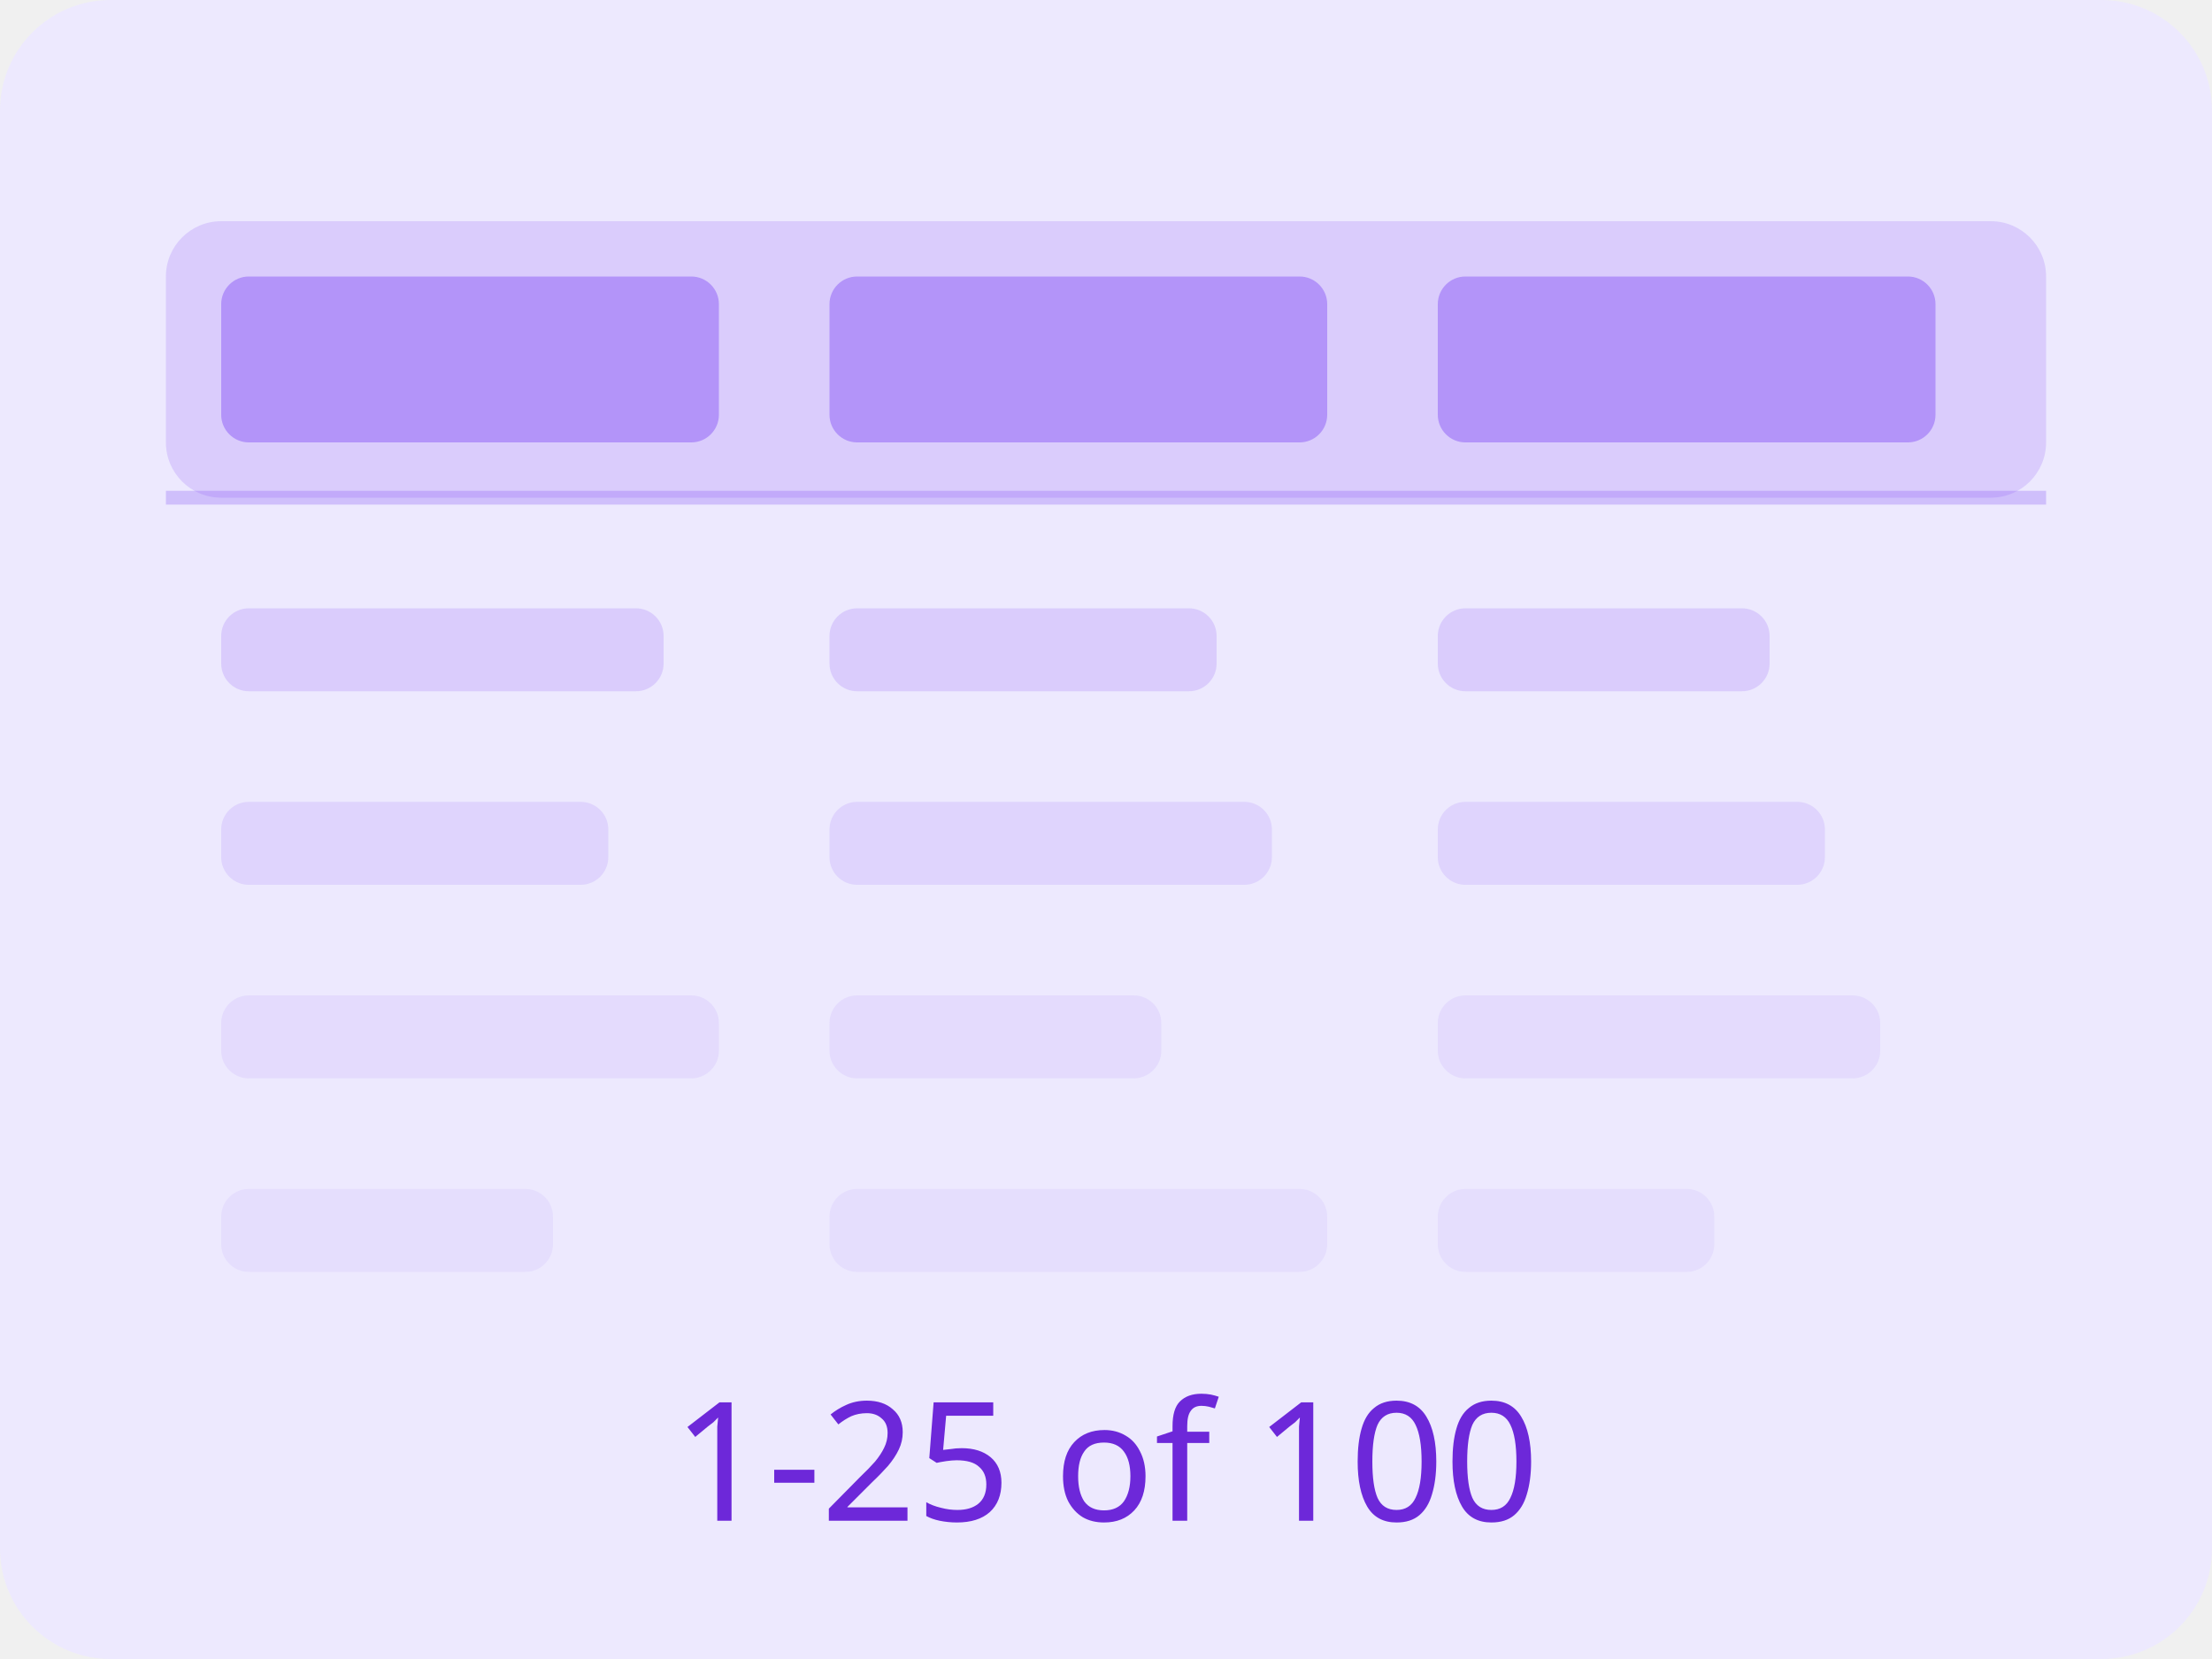
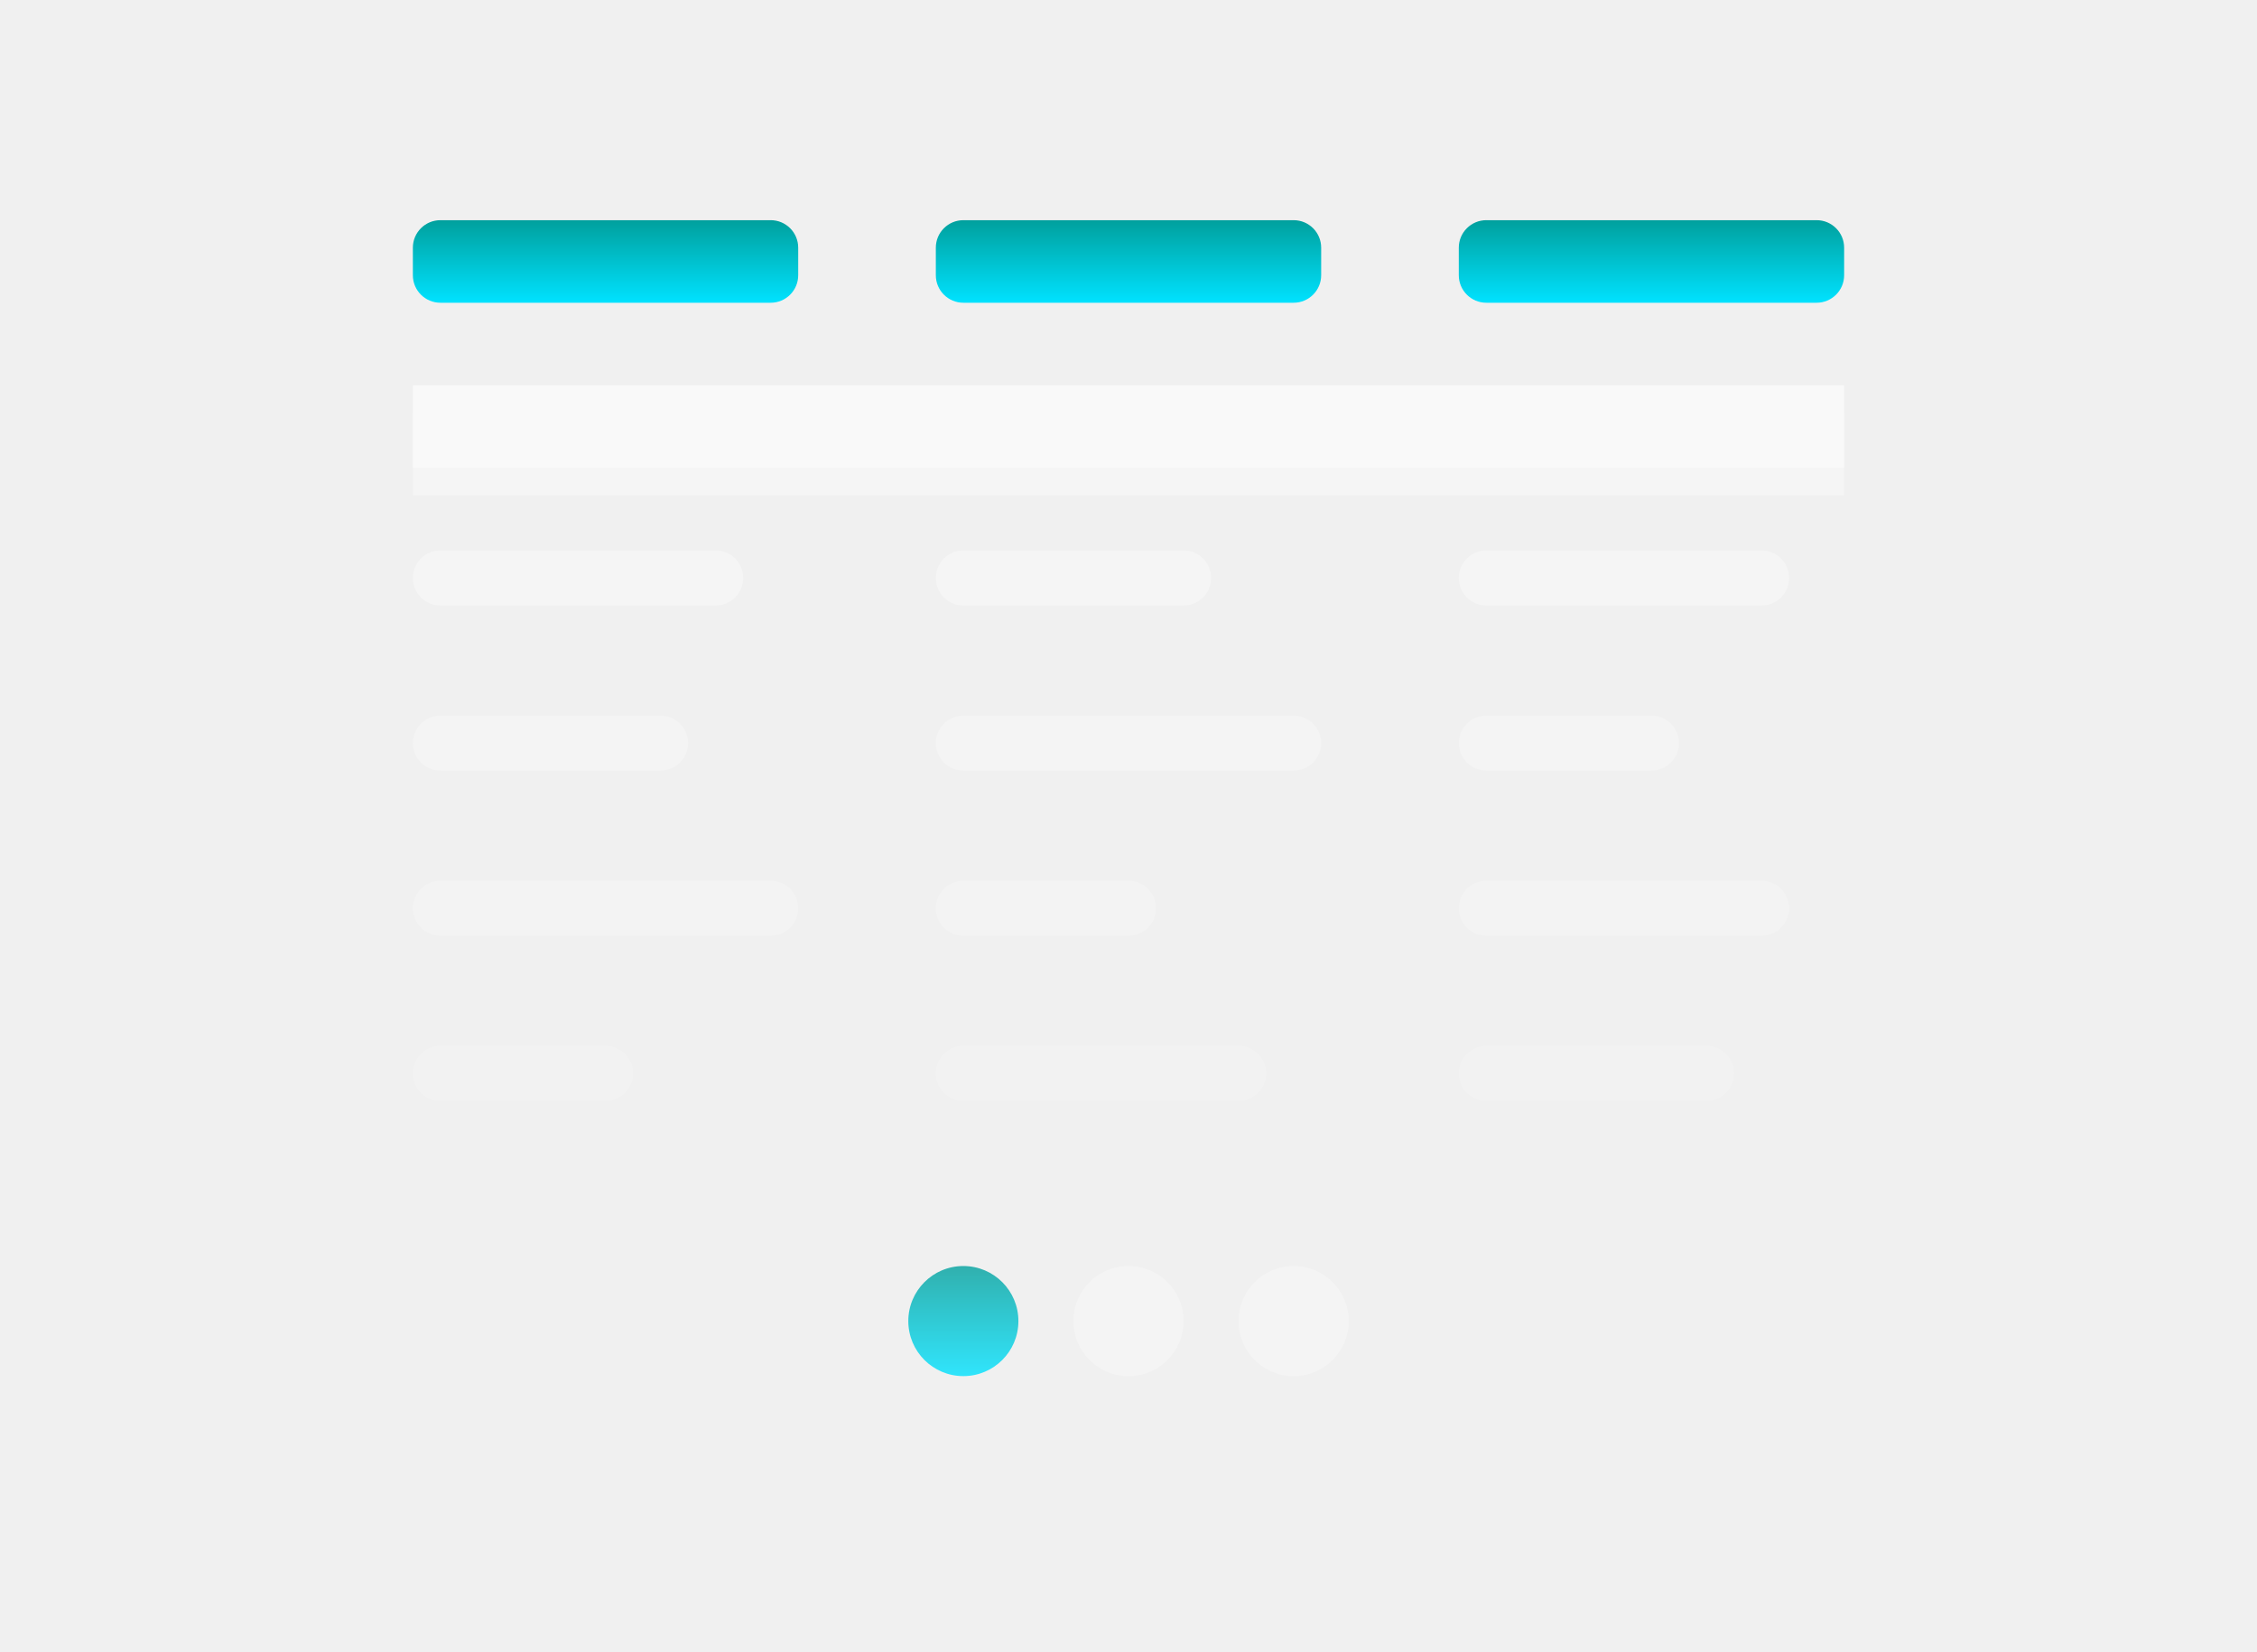
- <svg xmlns="http://www.w3.org/2000/svg" width="80" height="60" viewBox="0 0 80 60">
-   <rect width="80" height="60" rx="4" fill="#ede9fe" />
-   <rect x="6" y="8" width="68" height="10" rx="2" fill="#8B5CF6" opacity="0.2" />
-   <rect x="8" y="10" width="18" height="6" rx="1" fill="#8B5CF6" opacity="0.5" />
-   <rect x="30" y="10" width="18" height="6" rx="1" fill="#8B5CF6" opacity="0.5" />
-   <rect x="52" y="10" width="18" height="6" rx="1" fill="#8B5CF6" opacity="0.5" />
-   <rect x="8" y="22" width="16" height="3" rx="1" fill="#8B5CF6" opacity="0.2" />
-   <rect x="30" y="22" width="14" height="3" rx="1" fill="#8B5CF6" opacity="0.2" />
-   <rect x="52" y="22" width="12" height="3" rx="1" fill="#8B5CF6" opacity="0.2" />
-   <rect x="8" y="29" width="14" height="3" rx="1" fill="#8B5CF6" opacity="0.15" />
-   <rect x="30" y="29" width="16" height="3" rx="1" fill="#8B5CF6" opacity="0.15" />
-   <rect x="52" y="29" width="14" height="3" rx="1" fill="#8B5CF6" opacity="0.15" />
-   <rect x="8" y="36" width="18" height="3" rx="1" fill="#8B5CF6" opacity="0.1" />
-   <rect x="30" y="36" width="12" height="3" rx="1" fill="#8B5CF6" opacity="0.1" />
-   <rect x="52" y="36" width="16" height="3" rx="1" fill="#8B5CF6" opacity="0.1" />
-   <rect x="8" y="43" width="12" height="3" rx="1" fill="#8B5CF6" opacity="0.08" />
-   <rect x="30" y="43" width="18" height="3" rx="1" fill="#8B5CF6" opacity="0.08" />
-   <rect x="52" y="43" width="10" height="3" rx="1" fill="#8B5CF6" opacity="0.08" />
-   <line x1="6" y1="18" x2="74" y2="18" stroke="#8B5CF6" stroke-width="0.5" opacity="0.3" />
-   <text x="40" y="55" text-anchor="middle" font-family="sans-serif" font-size="6" fill="#6d28d9">1-25 of 100</text>
+ <svg xmlns="http://www.w3.org/2000/svg" xmlns:xlink="http://www.w3.org/1999/xlink" width="82" height="60" viewBox="0 0 82 60">
+   <defs>
+     <linearGradient id="linearGradient-1" x1="50%" x2="50%" y1="0%" y2="100%">
+       <stop offset="0%" stop-color="#00A09D" />
+       <stop offset="100%" stop-color="#00E2FF" />
+     </linearGradient>
+     <path id="path-2" d="M0 0h52v3H0z" />
+     <filter id="filter-3" width="101.9%" height="200%" x="-1%" y="-16.7%" filterUnits="objectBoundingBox">
+       <feOffset dy="1" in="SourceAlpha" result="shadowOffsetOuter1" />
+       <feComposite in="shadowOffsetOuter1" in2="SourceAlpha" operator="out" result="shadowOffsetOuter1" />
+       <feColorMatrix in="shadowOffsetOuter1" values="0 0 0 0 1   0 0 0 0 1   0 0 0 0 1  0 0 0 0.3 0" />
+     </filter>
+   </defs>
+   <g fill="none" fill-rule="evenodd" class="snippets_thumbs">
+     <g class="s_woow_data_table">
+       <rect width="82" height="60" class="bg" />
+       <g class="group" transform="translate(15 8)">
+         <rect width="14" height="3" x="0" y="0" fill="url(#linearGradient-1)" rx="1" />
+         <rect width="14" height="3" x="19" y="0" fill="url(#linearGradient-1)" rx="1" />
+         <rect width="14" height="3" x="38" y="0" fill="url(#linearGradient-1)" rx="1" />
+         <g class="separator" transform="translate(0 6)">
+           <use fill="#000" filter="url(#filter-3)" xlink:href="#path-2" />
+           <use fill="#FFF" fill-opacity=".6" xlink:href="#path-2" />
+         </g>
+         <rect width="12" height="2" x="0" y="12" fill="#FFF" fill-opacity=".35" rx="1" />
+         <rect width="10" height="2" x="19" y="12" fill="#FFF" fill-opacity=".35" rx="1" />
+         <rect width="12" height="2" x="38" y="12" fill="#FFF" fill-opacity=".35" rx="1" />
+         <rect width="10" height="2" x="0" y="18" fill="#FFF" fill-opacity=".25" rx="1" />
+         <rect width="14" height="2" x="19" y="18" fill="#FFF" fill-opacity=".25" rx="1" />
+         <rect width="8" height="2" x="38" y="18" fill="#FFF" fill-opacity=".25" rx="1" />
+         <rect width="14" height="2" x="0" y="24" fill="#FFF" fill-opacity=".2" rx="1" />
+         <rect width="8" height="2" x="19" y="24" fill="#FFF" fill-opacity=".2" rx="1" />
+         <rect width="12" height="2" x="38" y="24" fill="#FFF" fill-opacity=".2" rx="1" />
+         <rect width="8" height="2" x="0" y="30" fill="#FFF" fill-opacity=".15" rx="1" />
+         <rect width="12" height="2" x="19" y="30" fill="#FFF" fill-opacity=".15" rx="1" />
+         <rect width="10" height="2" x="38" y="30" fill="#FFF" fill-opacity=".15" rx="1" />
+         <circle cx="20" cy="40" r="2" fill="url(#linearGradient-1)" opacity="0.8" />
+         <circle cx="26" cy="40" r="2" fill="#FFF" fill-opacity=".3" />
+         <circle cx="32" cy="40" r="2" fill="#FFF" fill-opacity=".3" />
+       </g>
+     </g>
+   </g>
</svg>
